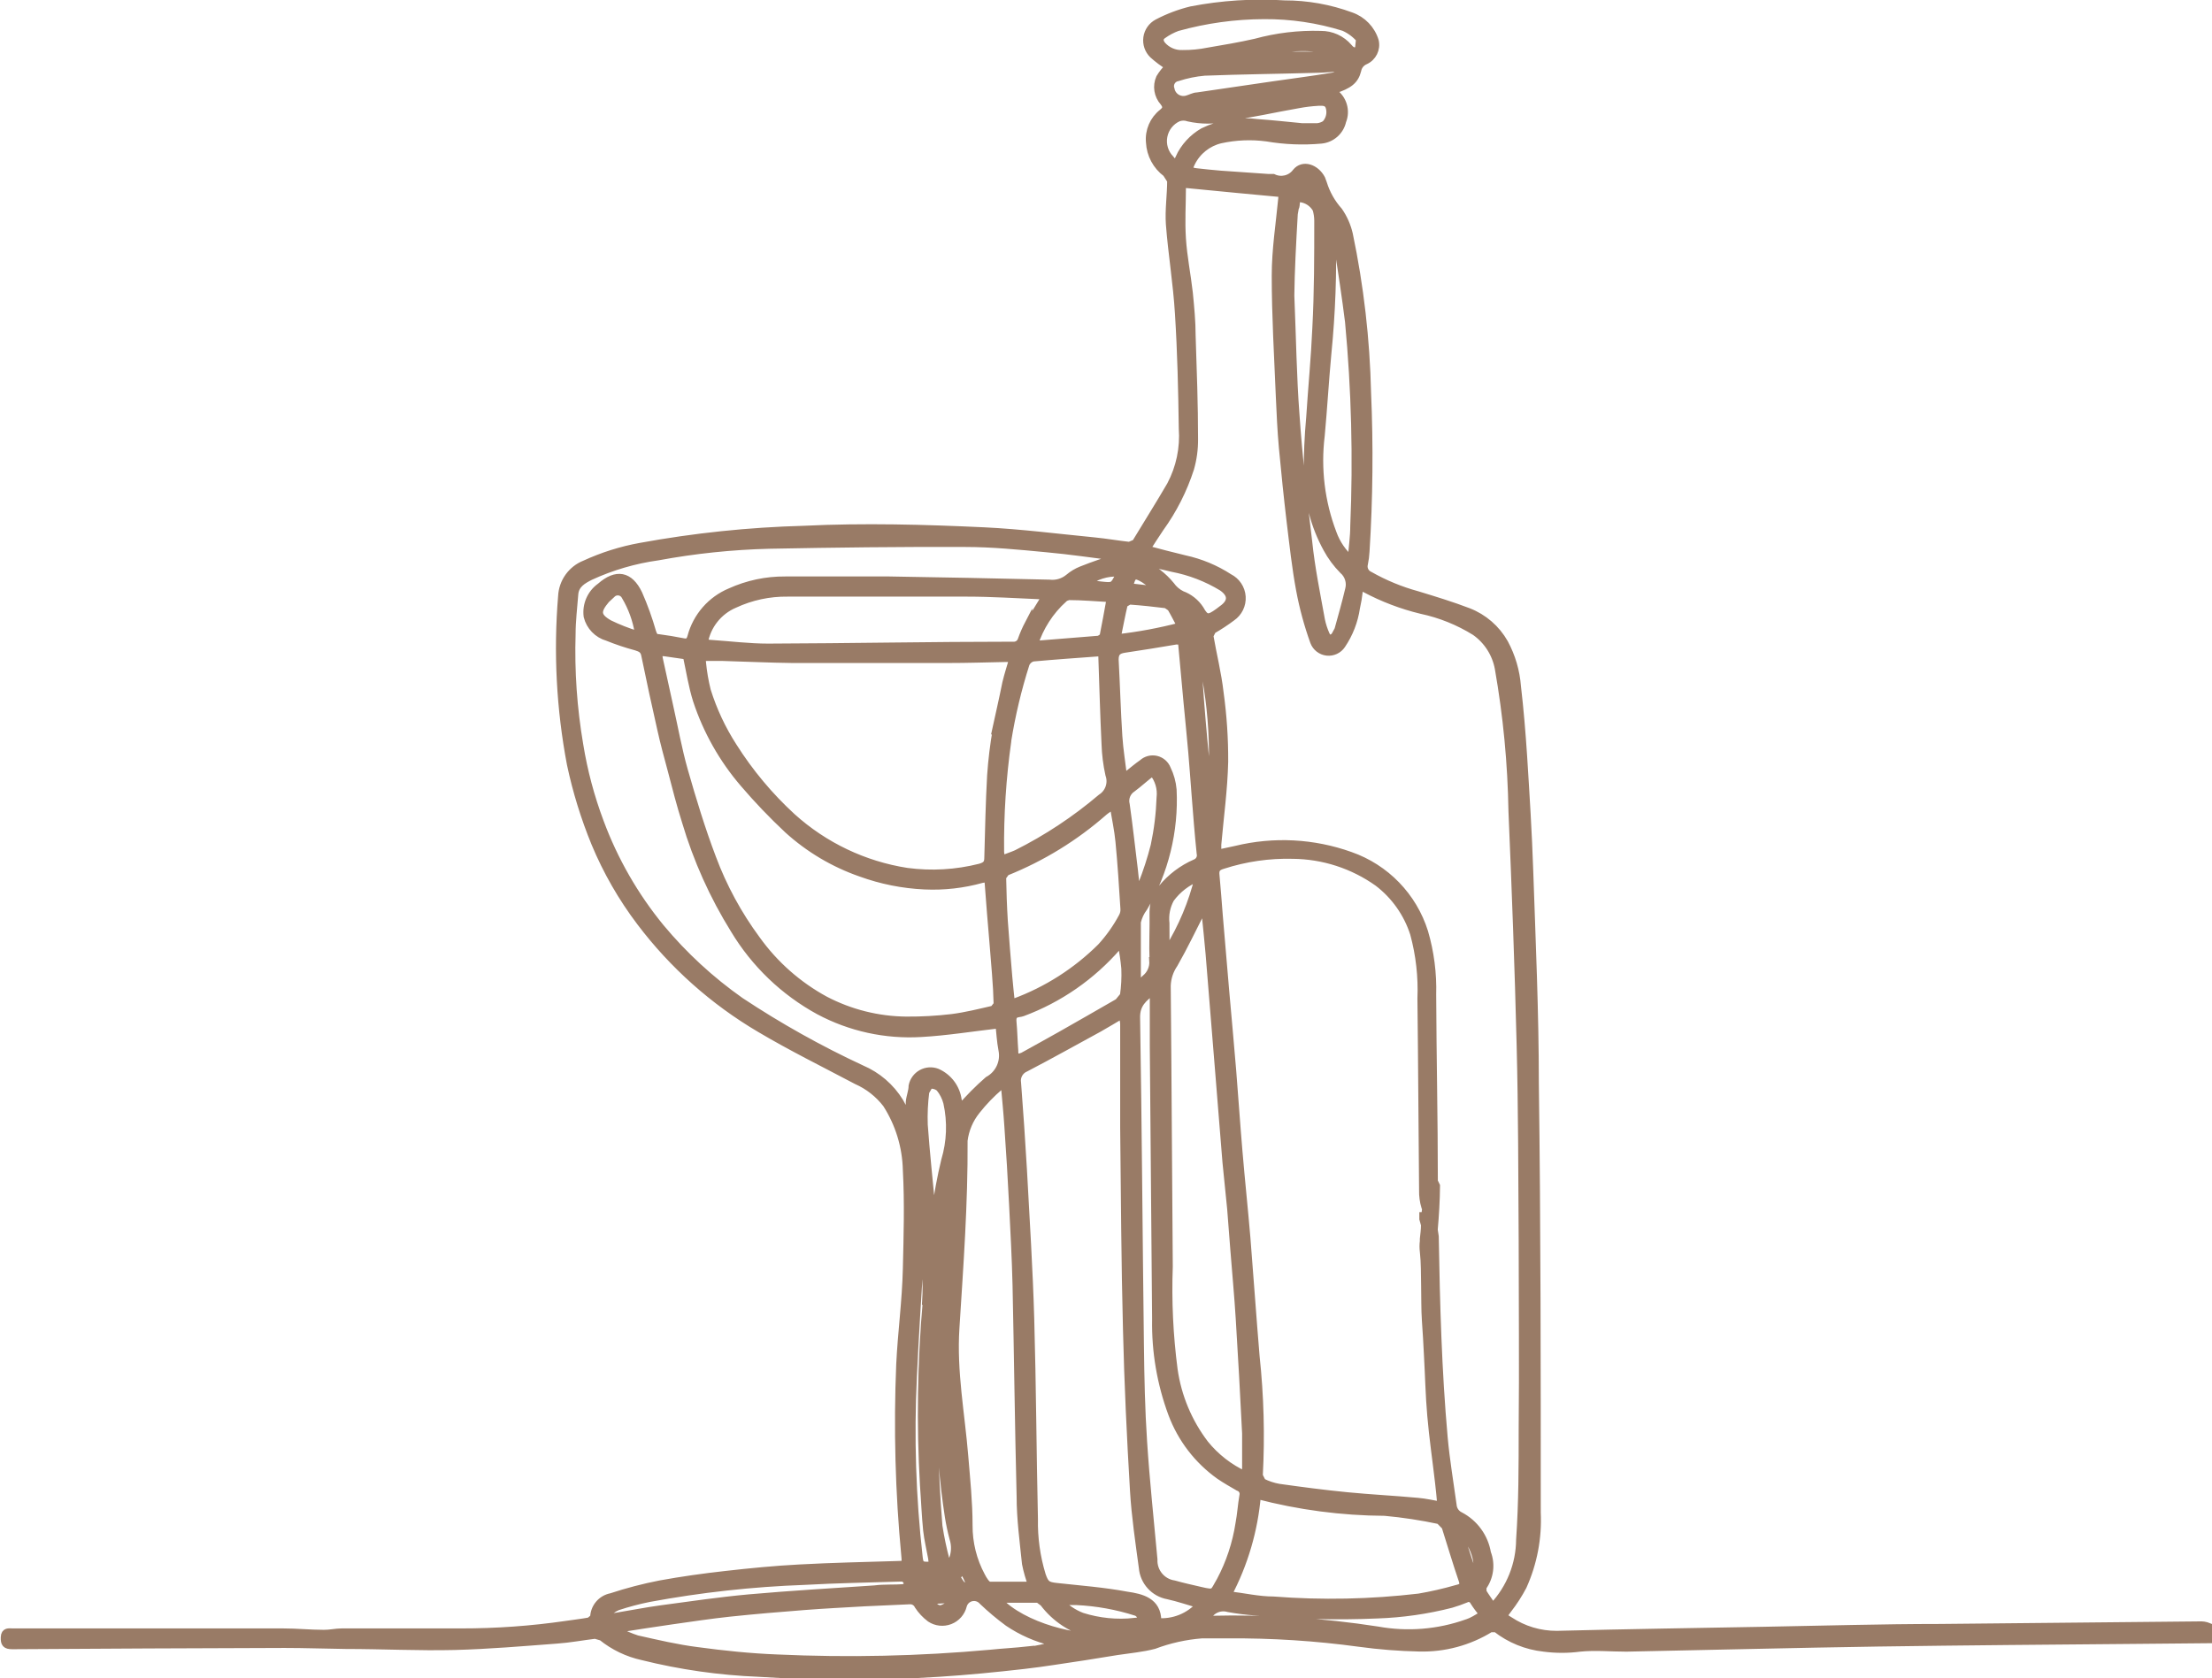
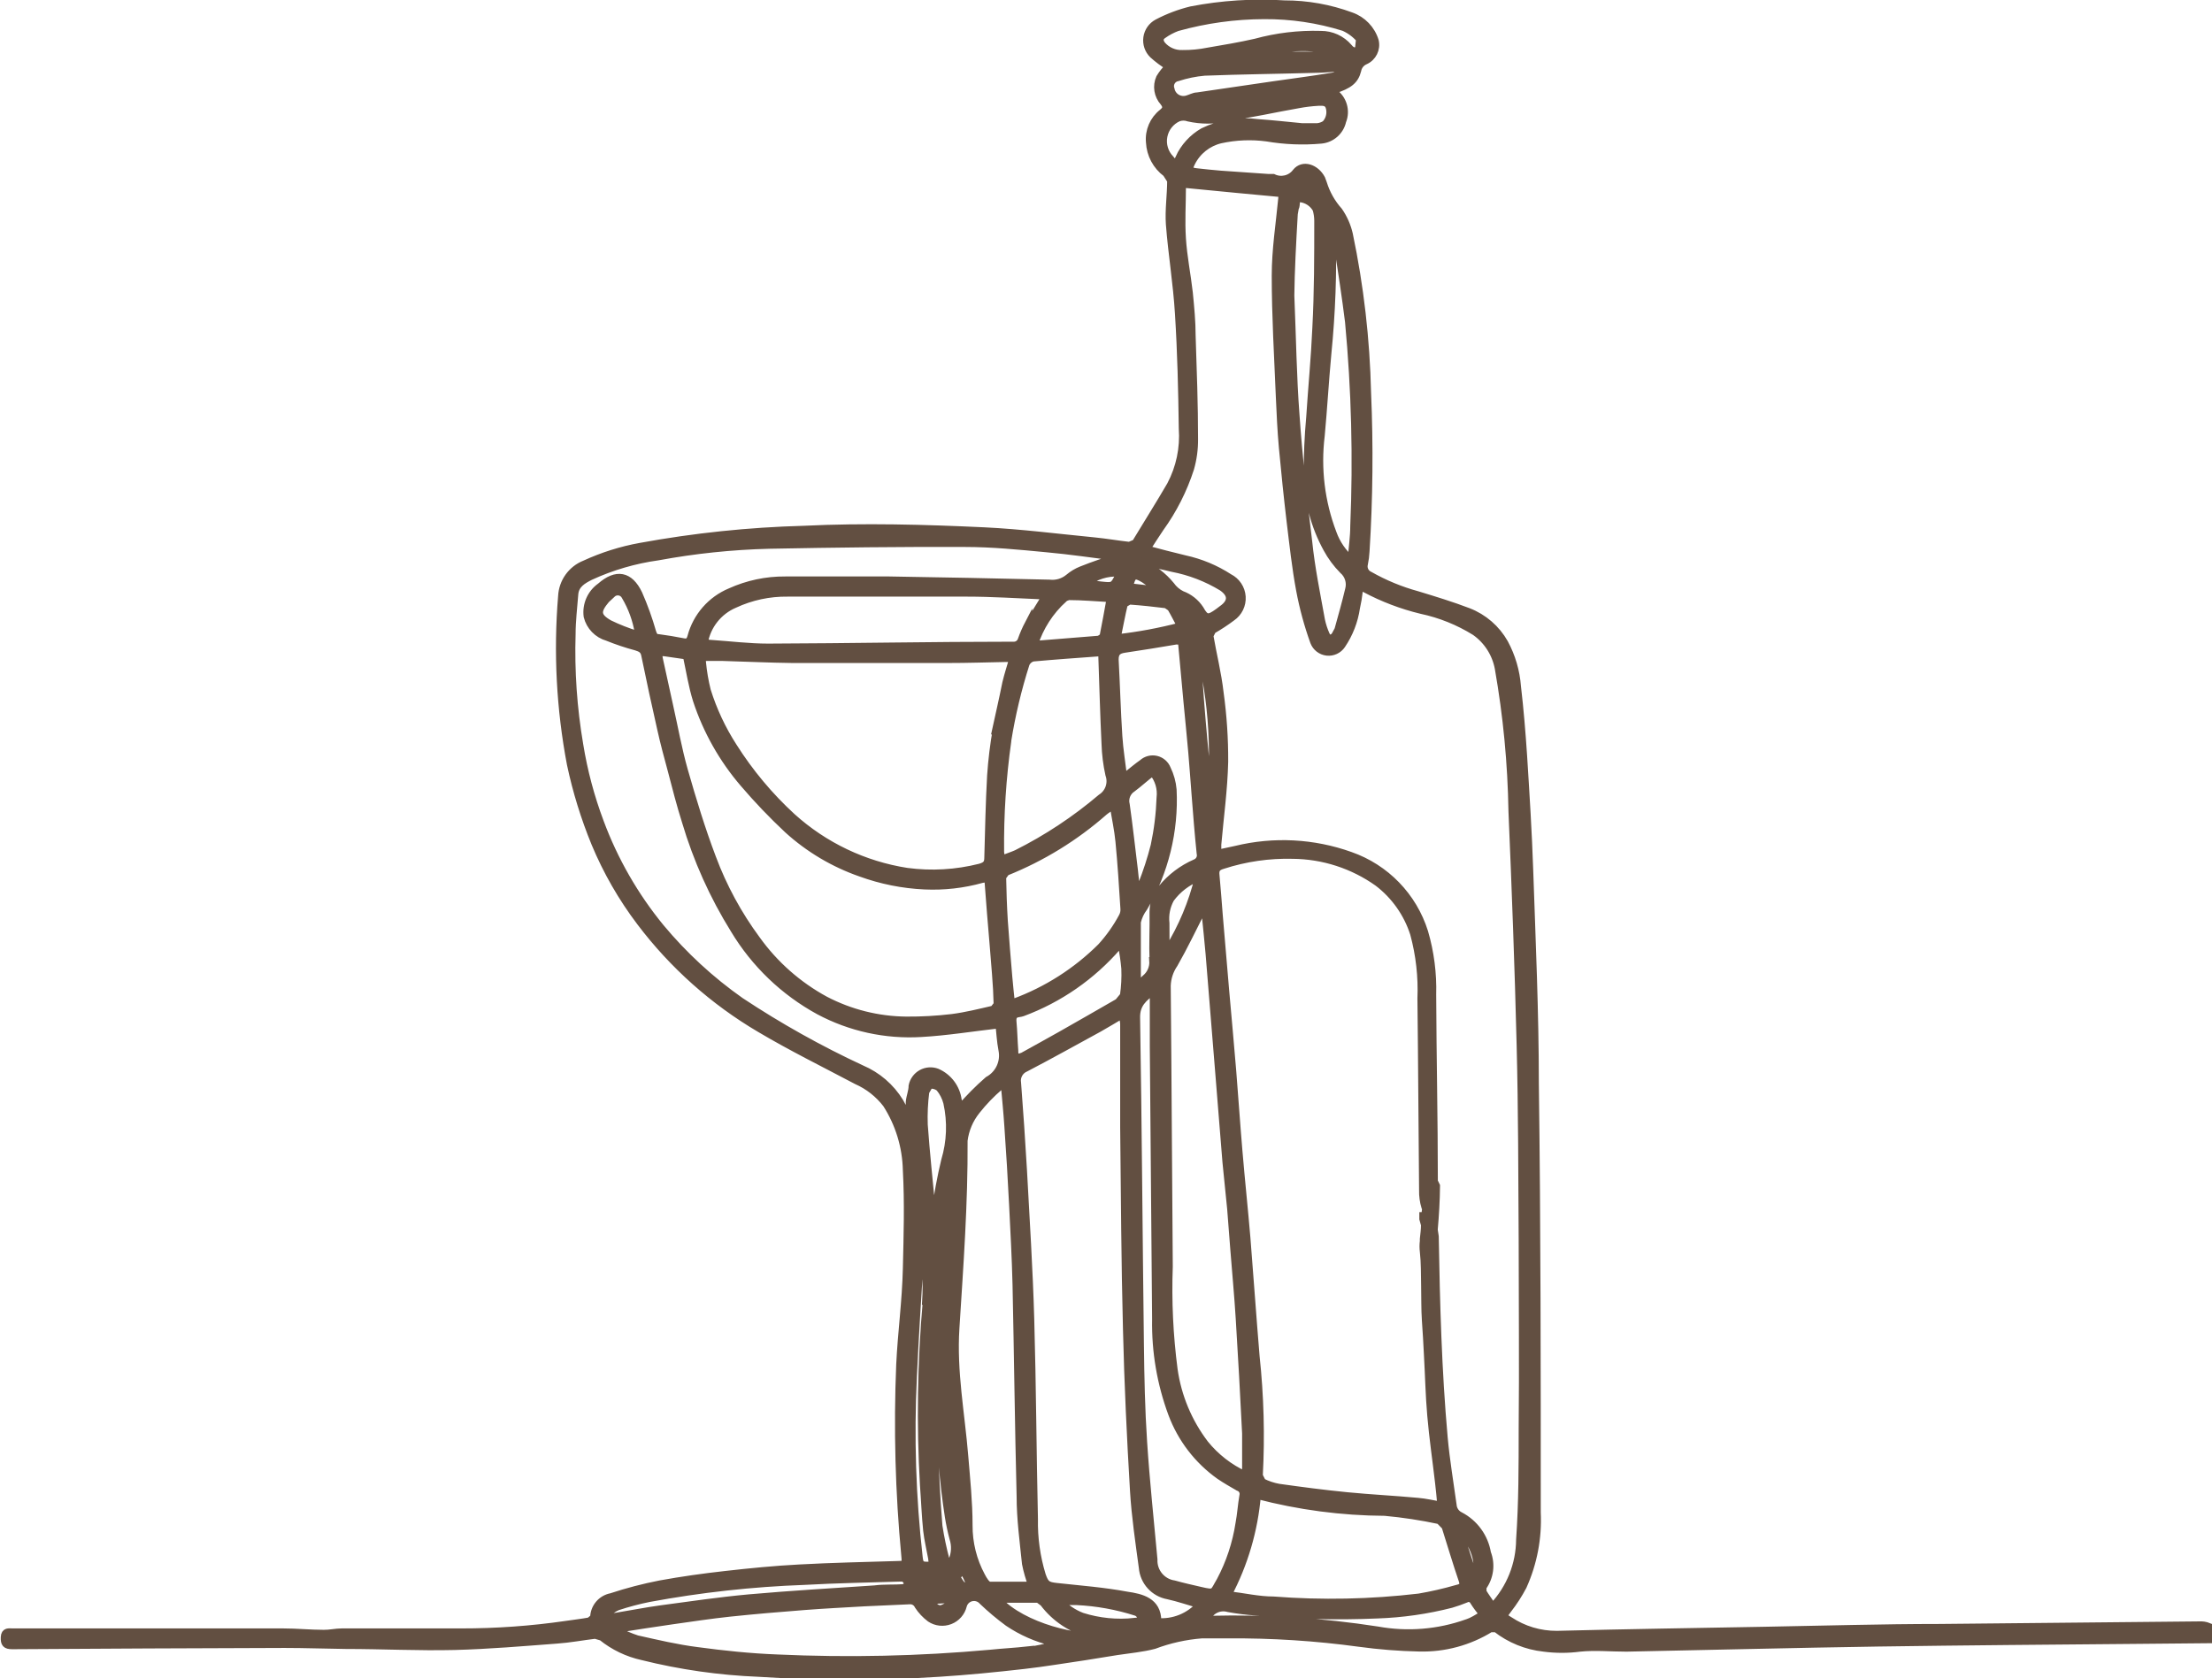
<svg xmlns="http://www.w3.org/2000/svg" viewBox="0 0 173.24 131.44">
  <defs>
-     <style>.cls-1{fill:#997b66;stroke:#997b66;stroke-miterlimit:10;stroke-width:0.58px;}</style>
+     <style>.cls-1{fill:#624F41;stroke:#624F41;stroke-miterlimit:10;stroke-width:0.58px;}</style>
  </defs>
  <g id="Layer_2" data-name="Layer 2">
    <g id="Layer_1-2" data-name="Layer 1">
      <path class="cls-1" d="M172.26,127.31q-10.15.09-20.33.2c-4.57,0-9.14.14-13.71.22-5.43.1-10.86.18-16.29.32a6.63,6.63,0,0,1-3.71-1.11c-.54-.32-.49-.36-.1-.87a12.26,12.26,0,0,0,1.16-1.8,12.6,12.6,0,0,0,1.1-5.77c0-11.2,0-22.41-.15-33.62,0-5.55-.25-11.11-.44-16.67-.1-3-.29-6-.48-9-.12-1.81-.27-3.63-.48-5.43a8.53,8.53,0,0,0-1-3.41A5.56,5.56,0,0,0,115,47.92c-1.31-.5-2.65-.91-4-1.32a16.21,16.21,0,0,1-3.73-1.54.75.75,0,0,1-.43-.87,6.54,6.54,0,0,0,.13-1,117.12,117.12,0,0,0,.12-12.43,68.12,68.12,0,0,0-1.43-12.42,5.27,5.27,0,0,0-.8-1.81,5.83,5.83,0,0,1-1.23-2.18L103.5,14c-.46-.86-1.46-1.19-2-.52a1.44,1.44,0,0,1-1.78.44l-.37,0-3.75-.26c-.63-.05-1.27-.12-1.9-.19s-.61-.27-.39-.71a3.42,3.42,0,0,1,2.28-1.82,10.48,10.48,0,0,1,3.62-.15,16.5,16.5,0,0,0,4.27.17,1.89,1.89,0,0,0,1.66-1.47,1.89,1.89,0,0,0-.67-2.26l0-.18c1.18-.38,1.65-.74,1.85-1.54a1,1,0,0,1,.59-.74,1.37,1.37,0,0,0,.78-1.57,3,3,0,0,0-1.88-1.95,15,15,0,0,0-5.22-.93,28.87,28.87,0,0,0-7.31.47,11.68,11.68,0,0,0-2.64,1,1.56,1.56,0,0,0-.35,2.49,8,8,0,0,0,1.25.93,4.48,4.48,0,0,0-.71.89A1.77,1.77,0,0,0,91.13,8c.25.33.26.53-.09.82a2.64,2.64,0,0,0-1,2.33,3.23,3.23,0,0,0,1.3,2.43l.36.56c0,1.15-.18,2.3-.1,3.43.18,2.34.57,4.65.71,7,.19,3,.26,6,.3,9A8.21,8.21,0,0,1,91.68,38c-.89,1.53-1.82,3-2.75,4.54l-.48.2c-.91-.1-1.82-.26-2.73-.35-2.88-.28-5.75-.65-8.63-.79-4.71-.22-9.42-.35-14.13-.12a83.57,83.57,0,0,0-12.82,1.34,18.12,18.12,0,0,0-4.34,1.37A2.86,2.86,0,0,0,44,46.71a48.83,48.83,0,0,0,.69,13.16,36,36,0,0,0,1.91,6.19,28.14,28.14,0,0,0,3.55,6.18,32.26,32.26,0,0,0,9.37,8.35c2.46,1.46,5,2.71,7.57,4.07a6,6,0,0,1,2.33,1.83A10,10,0,0,1,71,91.67c.14,2.57.06,5.15,0,7.72s-.4,5-.52,7.5a109.91,109.91,0,0,0,.4,15c.06.68.06.67-.6.69-2.55.08-5.11.13-7.66.27-1.94.1-3.87.29-5.8.51-1.71.19-3.42.43-5.12.74a31.54,31.54,0,0,0-3.83,1,1.67,1.67,0,0,0-1.36,1.62l-.34.28c-.61.11-1.22.18-1.83.27a56.65,56.65,0,0,1-8.23.59c-3.11,0-6.22,0-9.34,0-.47,0-.95.12-1.42.11-1.06,0-2.12-.11-3.19-.11l-21.18,0c-.28,0-.61-.09-.63.4s.1.65.61.65q10.67-.07,21.33-.1c1.6,0,3.2.06,4.8.08,2.84,0,5.68.15,8.52.08,2.68-.07,5.35-.3,8-.5,1-.07,2-.26,3-.38l.52.15a7.69,7.69,0,0,0,3.19,1.53,45.08,45.08,0,0,0,9.09,1.3,109.22,109.22,0,0,0,14.13,0c2.21-.14,4.43-.36,6.63-.61,1.59-.18,3.18-.45,4.76-.68l2.55-.41c1-.15,2-.24,2.91-.48a13.62,13.62,0,0,1,3.73-.83c.69,0,1.38,0,2.06,0a72.05,72.05,0,0,1,10.28.66,41.15,41.15,0,0,0,4.69.37,10.09,10.09,0,0,0,5.58-1.51l.44,0a7.35,7.35,0,0,0,3.74,1.52,10.72,10.72,0,0,0,2.83,0c1.2-.12,2.42,0,3.64,0,6.56-.13,13.13-.3,19.69-.4,6.83-.1,13.66-.15,20.49-.21l5.45-.05v-1C172.72,127.32,172.49,127.3,172.26,127.31Zm-68.8-93.18c.2-2.14.32-4.28.52-6.42a76.32,76.32,0,0,0,.35-9.56l0-.18.12,0c.12.48.28,1,.35,1.44.29,1.93.59,3.86.83,5.8a118,118,0,0,1,.41,16c0,.85-.13,1.71-.21,2.66a5,5,0,0,1-1.44-2.1A16,16,0,0,1,103.46,34.13Zm-2.11-17.37.08-.46c.16-.24-.06-.72.41-.75a1.66,1.66,0,0,1,1.25.84,3.36,3.36,0,0,1,.13.89c0,2.8,0,5.61-.15,8.41-.1,2.32-.33,4.64-.48,7a44.75,44.75,0,0,0-.19,4.48,12.34,12.34,0,0,0,1.52,5.81,7.48,7.48,0,0,0,1.25,1.69,1.47,1.47,0,0,1,.47,1.5c-.25,1.06-.55,2.11-.84,3.16l-.25.46c-.24.3-.54.29-.7-.07a5.63,5.63,0,0,1-.37-1.14c-.36-2-.79-4.08-1-6.14-.41-3.34-.77-6.68-1-10-.22-2.93-.26-5.88-.4-9.29C101.1,21.27,101.22,19,101.35,16.76ZM104.24,6c-1.5.25-3,.44-4.53.66l-5.94.87c-.27,0-.54.17-.81.24A1,1,0,0,1,91.7,7a.69.69,0,0,1,.53-.93,9.56,9.56,0,0,1,2.1-.43c2.85-.11,5.71-.14,8.56-.22.76,0,1.53-.09,2.37-.14A1.26,1.26,0,0,1,104.24,6ZM98.53,4.33c1.68-.76,5.33-.88,6.08,0ZM91,3.51c-.23-.31-.2-.58.09-.77a4.73,4.73,0,0,1,1.11-.59A25.51,25.51,0,0,1,99,1.21a20.5,20.5,0,0,1,6.25.93,3.59,3.59,0,0,1,1.24.92l-.08.77c-.22.26-.51.22-.78-.12a2.85,2.85,0,0,0-2.19-1,17.33,17.33,0,0,0-5.11.61c-1.23.28-2.48.49-3.72.7a9.58,9.58,0,0,1-2,.19A2,2,0,0,1,91,3.51Zm1.39,8.87c-.25.45-.42.47-.72.07a2,2,0,0,1,.61-3.22,1.18,1.18,0,0,1,.81,0,6.93,6.93,0,0,0,3,0l2.79-.51c.94-.18,1.87-.37,2.8-.53A12,12,0,0,1,103.24,8c.32,0,.7-.06.86.35a1.37,1.37,0,0,1-.3,1.37,1.4,1.4,0,0,1-.62.22c-.41,0-.81,0-1.22,0v0c-1.16-.11-2.31-.24-3.47-.32a7.48,7.48,0,0,0-4.26.69A4.6,4.6,0,0,0,92.34,12.38ZM89.52,44c.76.17,1.53.32,2.29.51a11.74,11.74,0,0,1,3.9,1.5c.78.54.8,1.15,0,1.71l-.29.22c-.77.56-1,.56-1.43-.22a2.9,2.9,0,0,0-1.44-1.14,2.28,2.28,0,0,1-.85-.73,6,6,0,0,0-2.24-1.7ZM111.6,95.25l-.15,0,0,.24.13.47c0,.36-.05.73-.09,1.1l0,.17a3.21,3.21,0,0,0,0,.82c.1.89.08,1.8.1,2.69s0,1.81.06,2.7.12,1.8.16,2.7c.09,1.58.12,3.17.26,4.75.15,1.76.41,3.5.61,5.25.07.57.12,1.14.18,1.79-.63-.11-1.23-.25-1.83-.3-1.84-.17-3.69-.26-5.53-.44s-3.57-.41-5.35-.66a4.67,4.67,0,0,1-1.29-.43l-.25-.49a58.41,58.41,0,0,0-.25-9.35c-.26-3.09-.47-6.19-.72-9.28-.19-2.25-.43-4.5-.62-6.75-.18-2.1-.32-4.21-.49-6.32s-.37-4.18-.55-6.27l-.51-6c-.08-1-.15-2-.25-3.06-.05-.46.07-.66.56-.8a16.38,16.38,0,0,1,5.46-.79,11.66,11.66,0,0,1,6.67,2.16,8.14,8.14,0,0,1,2.82,4,16.77,16.77,0,0,1,.57,5.08c.06,5,.08,10,.13,15a4.23,4.23,0,0,0,.18,1.33l.06.09Zm2.94,28.58c.17.51-.22.56-.48.63a27,27,0,0,1-2.93.67,58.67,58.67,0,0,1-11.4.23c-1.15,0-2.3-.27-3.56-.42a20.31,20.31,0,0,0,2.29-7.8,40.17,40.17,0,0,0,10,1.32,36.38,36.38,0,0,1,4.27.65l.46.47C113.64,121,114.06,122.42,114.54,123.83Zm-.25-3.84c1.1.59,1.84,2.91,1.1,3.38C115,122.25,114.68,121.18,114.29,120ZM95.49,84.33c.19,2.24.35,4.47.54,6.7.11,1.23.26,2.45.37,3.68.09,1.07.16,2.15.25,3.22.14,1.79.31,3.58.42,5.37.19,3,.35,6,.5,9,0,.9,0,1.8,0,2.7a5.28,5.28,0,0,1-.06.55,8.72,8.72,0,0,1-3.14-2.44,12.5,12.5,0,0,1-2.43-5.81,48.5,48.5,0,0,1-.38-8.08c-.06-7.32-.09-14.64-.16-22a3.19,3.19,0,0,1,.56-1.7c.79-1.38,1.47-2.82,2.19-4.23l.12-.22a4.71,4.71,0,0,1,.13.5c.1,1,.22,2.1.31,3.16Zm-4.19-12a3.22,3.22,0,0,1,.38-1.92,4.91,4.91,0,0,1,2.18-1.67,19.47,19.47,0,0,1-2.36,5.64l-.2,0C91.3,73.68,91.31,73,91.3,72.33Zm-1,2.94a1.63,1.63,0,0,1-.6,1.38c-.17.17-.35.32-.64.58,0-1.76,0-3.36,0-5a3,3,0,0,1,.53-1.13,16.63,16.63,0,0,0,2.27-9.24,4.61,4.61,0,0,0-.45-1.62,1.21,1.21,0,0,0-1.94-.46c-.39.27-.75.58-1.12.87L88,61c-.14-1.17-.32-2.25-.39-3.33-.13-2-.18-4-.29-6,0-.55.23-.74.73-.82,1.35-.2,2.71-.42,4.06-.65.28,0,.44,0,.46.33.13,1.49.27,3,.41,4.47.12,1.3.26,2.6.37,3.9.1,1.11.17,2.21.26,3.32.12,1.55.24,3.09.4,4.63a.64.64,0,0,1-.39.75,7,7,0,0,0-2.64,2,2.93,2.93,0,0,0-.66,1.85C90.34,72.77,90.27,74,90.32,75.27ZM89,69.78c-.06-.54-.11-1.07-.17-1.61-.21-1.71-.4-3.43-.64-5.13a1.16,1.16,0,0,1,.49-1.27c.54-.4,1-.84,1.59-1.28a2.61,2.61,0,0,1,.6,2,21.59,21.59,0,0,1-.46,3.75,24.85,24.85,0,0,1-1,3.08l-.25.45ZM75.88,119.49c0-1.81-.19-3.63-.34-5.44-.27-3.31-.91-6.58-.69-10,.31-4.89.67-9.79.64-14.7a4.65,4.65,0,0,1,1-2.35,13.37,13.37,0,0,1,1.81-1.88l.37-.17c.1,1.12.21,2.21.28,3.29.14,2,.27,4.08.37,6.13s.22,4.19.27,6.29c.12,5.52.18,11.05.32,16.57,0,1.76.24,3.51.42,5.27a10.43,10.43,0,0,0,.49,1.7c-1.16,0-2.24,0-3.3,0-.24,0-.5-.44-.65-.73A8.29,8.29,0,0,1,75.88,119.49Zm.1,4.65c-.56.21-.61.18-1.07-.61l.51-.54c.13.24.23.41.31.58Zm2.06-67a34.19,34.19,0,0,0-.44,3.61c-.12,2.13-.16,4.27-.22,6.4,0,.47-.11.65-.63.8a15.15,15.15,0,0,1-5.72.33,17.4,17.4,0,0,1-9-4.29,27.27,27.27,0,0,1-4.6-5.51,18,18,0,0,1-2.05-4.38A14.83,14.83,0,0,1,55,51.88c-.05-.3.13-.4.42-.39l1.21,0c1.82.05,3.63.14,5.44.16q6.09,0,12.17,0c1.52,0,3-.05,4.55-.08h.55c-.2.69-.4,1.3-.55,1.93C78.54,54.75,78.25,56,78,57.15Zm.07,21.55-.3.38c-1.08.25-2.16.52-3.25.66a28.7,28.7,0,0,1-3.59.2,14,14,0,0,1-6.34-1.59,16,16,0,0,1-5.37-4.74,26.11,26.11,0,0,1-3.47-6.4c-.85-2.24-1.55-4.55-2.21-6.86-.47-1.66-.77-3.36-1.14-5-.27-1.22-.53-2.44-.8-3.65-.12-.52,0-.63.47-.56s1.15.16,1.66.24c.26,1.2.44,2.38.79,3.49a19.23,19.23,0,0,0,3.68,6.52A44.65,44.65,0,0,0,61.7,65a16.62,16.62,0,0,0,5.71,3.39,16.91,16.91,0,0,0,5,1,14.2,14.2,0,0,0,4.49-.51,3.88,3.88,0,0,1,.48-.06c.07.93.14,1.83.21,2.72.13,1.58.27,3.16.39,4.74C78.05,77.11,78.09,77.91,78.11,78.7Zm2.44-29.83A10,10,0,0,0,80,50.12a.62.62,0,0,1-.64.44c-6.4,0-12.8.13-19.2.15-1.49,0-3-.19-4.48-.29-.16,0-.31-.05-.53-.08a4,4,0,0,1,2.38-3,9.54,9.54,0,0,1,4.15-.89c4.69,0,9.38,0,14.07,0,1.94,0,3.88.13,5.82.21l.35,0C81.44,47.46,81,48.15,80.55,48.87Zm2.76-2,.38-.14c1.07,0,2.13.1,3.27.16-.18,1-.36,2-.56,3l-.31.21L81,50.5A8.17,8.17,0,0,1,83.31,46.91Zm-4.4,11.16a41.44,41.44,0,0,1,1.43-6,.82.82,0,0,1,.57-.49c1.76-.16,3.51-.28,5.27-.41l.13,0,0,.34c.08,2.27.14,4.55.25,6.82a12.91,12.91,0,0,0,.3,2.4,1.53,1.53,0,0,1-.62,1.81,33.19,33.19,0,0,1-6.62,4.38c-.36.16-.75.28-1.2.46,0-.24-.07-.42-.07-.6A57.62,57.62,0,0,1,78.91,58.07Zm-.12,10.3a26.56,26.56,0,0,0,7.68-4.72c.21-.18.45-.31.73-.51.16,1,.36,1.9.45,2.83.17,1.76.28,3.52.39,5.28a1.12,1.12,0,0,1-.13.6,11.7,11.7,0,0,1-1.68,2.38,18.89,18.89,0,0,1-6.8,4.34h-.24c-.07-.66-.14-1.32-.2-2-.12-1.46-.25-2.92-.35-4.38-.07-1.14-.11-2.29-.13-3.43Zm.67,14c-.06-.76-.07-1.52-.14-2.27s.46-.6.76-.72a18.28,18.28,0,0,0,7.45-5.17l.18-.18.12,0a16.29,16.29,0,0,1,.28,1.89A11.46,11.46,0,0,1,88,78l-.42.51c-1.48.86-3,1.72-4.47,2.56-1,.57-2,1.11-3,1.67C79.62,82.92,79.49,82.87,79.46,82.42ZM94.77,62.88c-.48-4.31-.87-8.64-1.07-13A34.27,34.27,0,0,1,94.77,62.88Zm-5.16-17.5c.31.2.6.43.9.64l-.07.19-2-.23C88.67,45,88.85,44.92,89.61,45.38Zm-1.16,1.69c1,.07,1.92.17,2.89.29l.36.25c.26.43.48.89.78,1.44a34.84,34.84,0,0,1-5,.93c.21-1,.36-1.84.56-2.67Zm-.81-2c-.44.88-.44.88-1.45.77l-1.14-.14a3.82,3.82,0,0,1,2.59-.82ZM70.47,86.31a6.5,6.5,0,0,0-3-2.58A72.3,72.3,0,0,1,58,78.43a32.35,32.35,0,0,1-6.26-5.77A28.87,28.87,0,0,1,47,64.4a31.57,31.57,0,0,1-1.61-6.05,43.61,43.61,0,0,1-.6-8.69c0-1,.13-2.08.21-3.11.06-.77.66-1.1,1.23-1.39a18.88,18.88,0,0,1,5.3-1.55,55.46,55.46,0,0,1,8.71-.91c5.12-.1,10.23-.16,15.35-.14,2.11,0,4.22.21,6.33.41,1.89.17,3.77.45,5.59.68-.9.31-1.87.62-2.81,1a3.59,3.59,0,0,0-1,.6,2,2,0,0,1-1.51.45q-6.27-.15-12.54-.25c-2.72,0-5.43,0-8.15,0a10.23,10.23,0,0,0-4.3.91,5.28,5.28,0,0,0-3.07,3.51c-.11.42-.3.49-.67.41-.62-.12-1.25-.23-1.88-.31-.29,0-.39-.17-.48-.45a23.36,23.36,0,0,0-1.08-3c-.71-1.48-1.75-1.67-3-.57A2.47,2.47,0,0,0,46,48.29a2.27,2.27,0,0,0,1.58,1.63,19,19,0,0,0,2.24.75c.35.11.61.22.69.65q.6,2.93,1.26,5.83c.24,1.08.53,2.15.82,3.22.35,1.34.69,2.68,1.11,4a34.76,34.76,0,0,0,3.8,8.46,17.58,17.58,0,0,0,6.64,6.37,15.07,15.07,0,0,0,8,1.75c2-.11,4-.44,6.11-.68.07.56.1,1.28.24,2a2.19,2.19,0,0,1-1.11,2.35,21.42,21.42,0,0,0-2.17,2.19c0-.19-.12-.41-.18-.62A2.78,2.78,0,0,0,73.39,84a1.45,1.45,0,0,0-1.94,1.07c0,.41-.18.82-.22,1.24a7.46,7.46,0,0,1-.1,1.23C70.91,87.13,70.7,86.72,70.47,86.31ZM50,49.55l-.12.16a15.15,15.15,0,0,1-2.16-.85c-1-.57-1-1-.25-1.89l.42-.39a.65.65,0,0,1,1.08.14A8.17,8.17,0,0,1,50,49.55ZM74,90.92a38.35,38.35,0,0,0-.74,4l0,.5h-.09a3,3,0,0,1-.19-.63c-.21-2.23-.45-4.45-.61-6.68a16,16,0,0,1,.12-2.58l.3-.52a1,1,0,0,1,.79.22,3,3,0,0,1,.59,1.16A9,9,0,0,1,74,90.92Zm.34,4.41q-.14,2.92-.28,5.85l-.24,0c-.28-2,.41-3.88.39-5.83Zm-1.78,6.6a99.28,99.28,0,0,0-.22,14.43c.09,1.18.13,2.36.25,3.53.08.73.26,1.45.39,2.18l.06.55c-.9.06-1,0-1.07-.65a87.4,87.4,0,0,1-.45-14.1c.14-3.21.36-6.41.55-9.61a1.59,1.59,0,0,1,.19-.62A18.17,18.17,0,0,1,72.51,101.93ZM74,124c-1,.48-1.67.32-1.79-.5Zm.46,1.29.12.25a2.62,2.62,0,0,1-.82.49c-.39.07-.67-.2-.87-.66Zm.1-3.08-.27.27-.21-.26a25.37,25.37,0,0,1-.56-2.67,107.5,107.5,0,0,1-.23-13.9l0-.2a16.94,16.94,0,0,1,.34,5.1,55.89,55.89,0,0,0,.66,8.27,16.39,16.39,0,0,0,.36,1.69A2.48,2.48,0,0,1,74.57,122.25Zm-27,4.44-.09-.2a3.72,3.72,0,0,1,.88-.58,21.22,21.22,0,0,1,2.49-.66A82.89,82.89,0,0,1,63,123.87c2.5-.14,5-.18,7.51-.26l.31,0,.37.48-.37.3c-.77.06-1.55,0-2.32.1-3.28.22-6.55.41-9.82.7-2.31.21-4.62.55-6.92.86-1.17.16-2.32.39-3.49.58A5.69,5.69,0,0,1,47.54,126.69Zm32.95,2.62c-1,.11-2,.16-2.95.26a122.66,122.66,0,0,1-16.71.37c-2.09-.08-4.19-.3-6.26-.58-1.58-.2-3.14-.57-4.7-.92a9.9,9.9,0,0,1-1.51-.64l0-.15c1.42-.22,2.85-.45,4.27-.65s3-.44,4.5-.6c2-.21,3.9-.37,5.85-.52,1.56-.12,3.13-.2,4.7-.29l3.54-.16a.68.68,0,0,1,.67.4,4,4,0,0,0,.94,1,1.69,1.69,0,0,0,2.58-1,.88.88,0,0,1,1.52-.35,20.59,20.59,0,0,0,2,1.68,10.59,10.59,0,0,0,3.49,1.53l.25.18C81.93,129.06,81.21,129.22,80.49,129.31Zm-2.31-4c1.06,0,2.09,0,3.12,0l.4.3A6.6,6.6,0,0,0,85.37,128c.34.07.69.09,1,.14C84.62,128.51,80.09,127.45,78.18,125.34Zm10.66,1.77a10.08,10.08,0,0,1-4.12-.41A4.61,4.61,0,0,1,83,125.45c.52,0,.92,0,1.31,0a18.13,18.13,0,0,1,4.69.85c.2.08.34.3.5.46C89.25,126.88,89.05,127.11,88.84,127.11Zm1.8-.06c0-1.55-1.29-1.84-2.4-2-1.82-.34-3.67-.48-5.5-.68-.75-.08-.9-.19-1.15-.91A14.15,14.15,0,0,1,81,119c-.12-5.22-.14-10.45-.29-15.67-.11-3.89-.36-7.78-.57-11.67-.13-2.28-.29-4.55-.46-6.81a1.07,1.07,0,0,1,.65-1.18c1.92-1,3.83-2.07,5.74-3.11.59-.33,1.17-.69,1.87-1.1,0,.32.07.53.08.73,0,2.72,0,5.43,0,8.15.06,5.28.08,10.55.22,15.83.1,4.21.3,8.43.55,12.63.12,2,.42,4,.69,6a2.43,2.43,0,0,0,2,2.2c.81.18,1.6.45,2.49.71A4,4,0,0,1,90.64,127.05ZM94,124.6c-.69-.16-1.37-.31-2.05-.5a1.86,1.86,0,0,1-1.59-1.93c-.28-3.07-.61-6.14-.81-9.21-.17-2.54-.22-5.08-.25-7.62-.11-8.56-.16-17.11-.3-25.67,0-1,.54-1.48,1.34-2.07,0,1.56,0,3,0,4.37q.08,10.69.18,21.38a20.32,20.32,0,0,0,1.26,7.4,10.43,10.43,0,0,0,3.73,4.86c.48.33,1,.62,1.48.9a.55.55,0,0,1,.37.65c-.13.73-.17,1.47-.31,2.2a14.09,14.09,0,0,1-1.48,4.47C95,124.78,95.2,124.88,94,124.6Zm20.89,2.54a13.64,13.64,0,0,1-7,.57,73.3,73.3,0,0,0-13.07-.84h-.32A1.39,1.39,0,0,1,96.2,126a19.43,19.43,0,0,0,2.15.27,70.36,70.36,0,0,0,9.52.23,27,27,0,0,0,5.79-.83,11.86,11.86,0,0,0,1.14-.4.44.44,0,0,1,.62.2c.2.32.44.63.73,1C115.71,126.75,115.32,127,114.9,127.14Zm2-1.3c-.26-.39-.53-.75-.76-1.13l0-.38a2.82,2.82,0,0,0,.35-2.67,4.06,4.06,0,0,0-2.12-2.92,1,1,0,0,1-.57-.83c-.24-1.76-.54-3.52-.7-5.29-.47-5.24-.61-10.5-.7-15.76l-.08-.52c.1-1.14.17-2.29.18-3.44l-.17-.35c0-4.88-.11-9.75-.13-14.63a15.86,15.86,0,0,0-.63-4.9,9.3,9.3,0,0,0-5.81-6,15.61,15.61,0,0,0-8.95-.47l-1.44.31c0-.27,0-.49,0-.7.19-2.16.49-4.32.54-6.48a38,38,0,0,0-.36-5.42c-.17-1.5-.55-3-.8-4.46l.22-.43a14.78,14.78,0,0,0,1.52-1,1.82,1.82,0,0,0-.21-3.13,10.45,10.45,0,0,0-3.48-1.45c-1-.24-2-.5-3-.77.37-.57.71-1.11,1.07-1.64a16.78,16.78,0,0,0,2.37-4.68,8.13,8.13,0,0,0,.31-2.3c0-2.7-.1-5.39-.19-8.09,0-1.13-.11-2.25-.22-3.37-.16-1.42-.45-2.83-.54-4.25s0-2.66,0-4l.11-.27,4.13.4,3.2.3c.28,0,.4.11.37.43-.19,2-.51,4-.51,6.05,0,3.15.19,6.31.32,9.46.06,1.34.12,2.68.24,4,.18,1.94.38,3.89.61,5.83.22,1.79.41,3.58.74,5.34a26.09,26.09,0,0,0,1.1,4.05,1.24,1.24,0,0,0,2.19.25,7,7,0,0,0,1.13-2.91,11.76,11.76,0,0,0,.22-1.3c0-.35.19-.36.46-.2a18.67,18.67,0,0,0,4.41,1.68,13.14,13.14,0,0,1,4.22,1.7,4.51,4.51,0,0,1,1.83,2.86,71.26,71.26,0,0,1,1.07,11.2c.26,6.1.49,12.2.64,18.3.13,5.12.13,10.24.16,15.35,0,4.91.05,9.81,0,14.72,0,2.89,0,5.8-.2,8.68A7.72,7.72,0,0,1,116.94,125.84Z" />
    </g>
  </g>
</svg>
